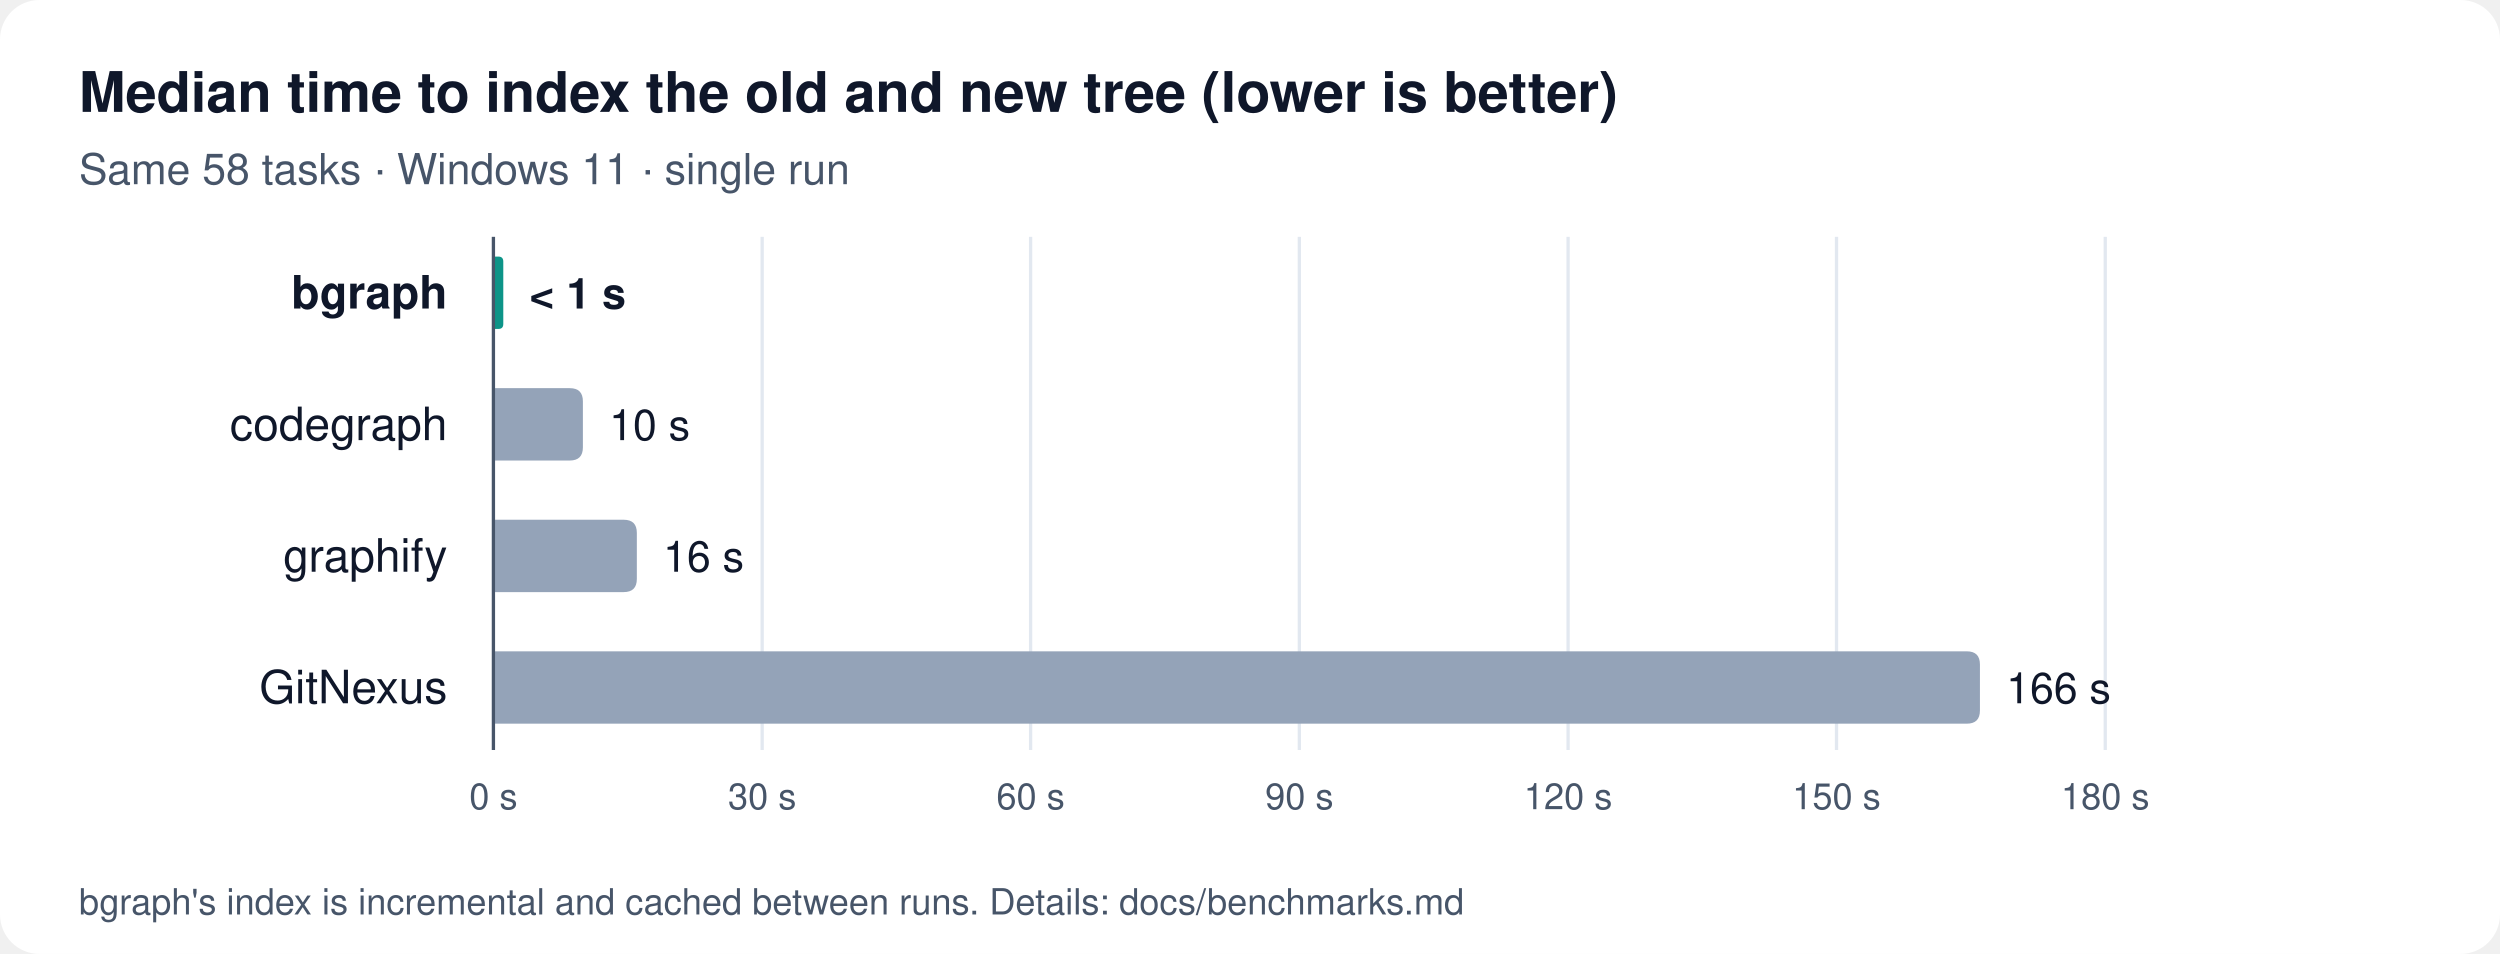
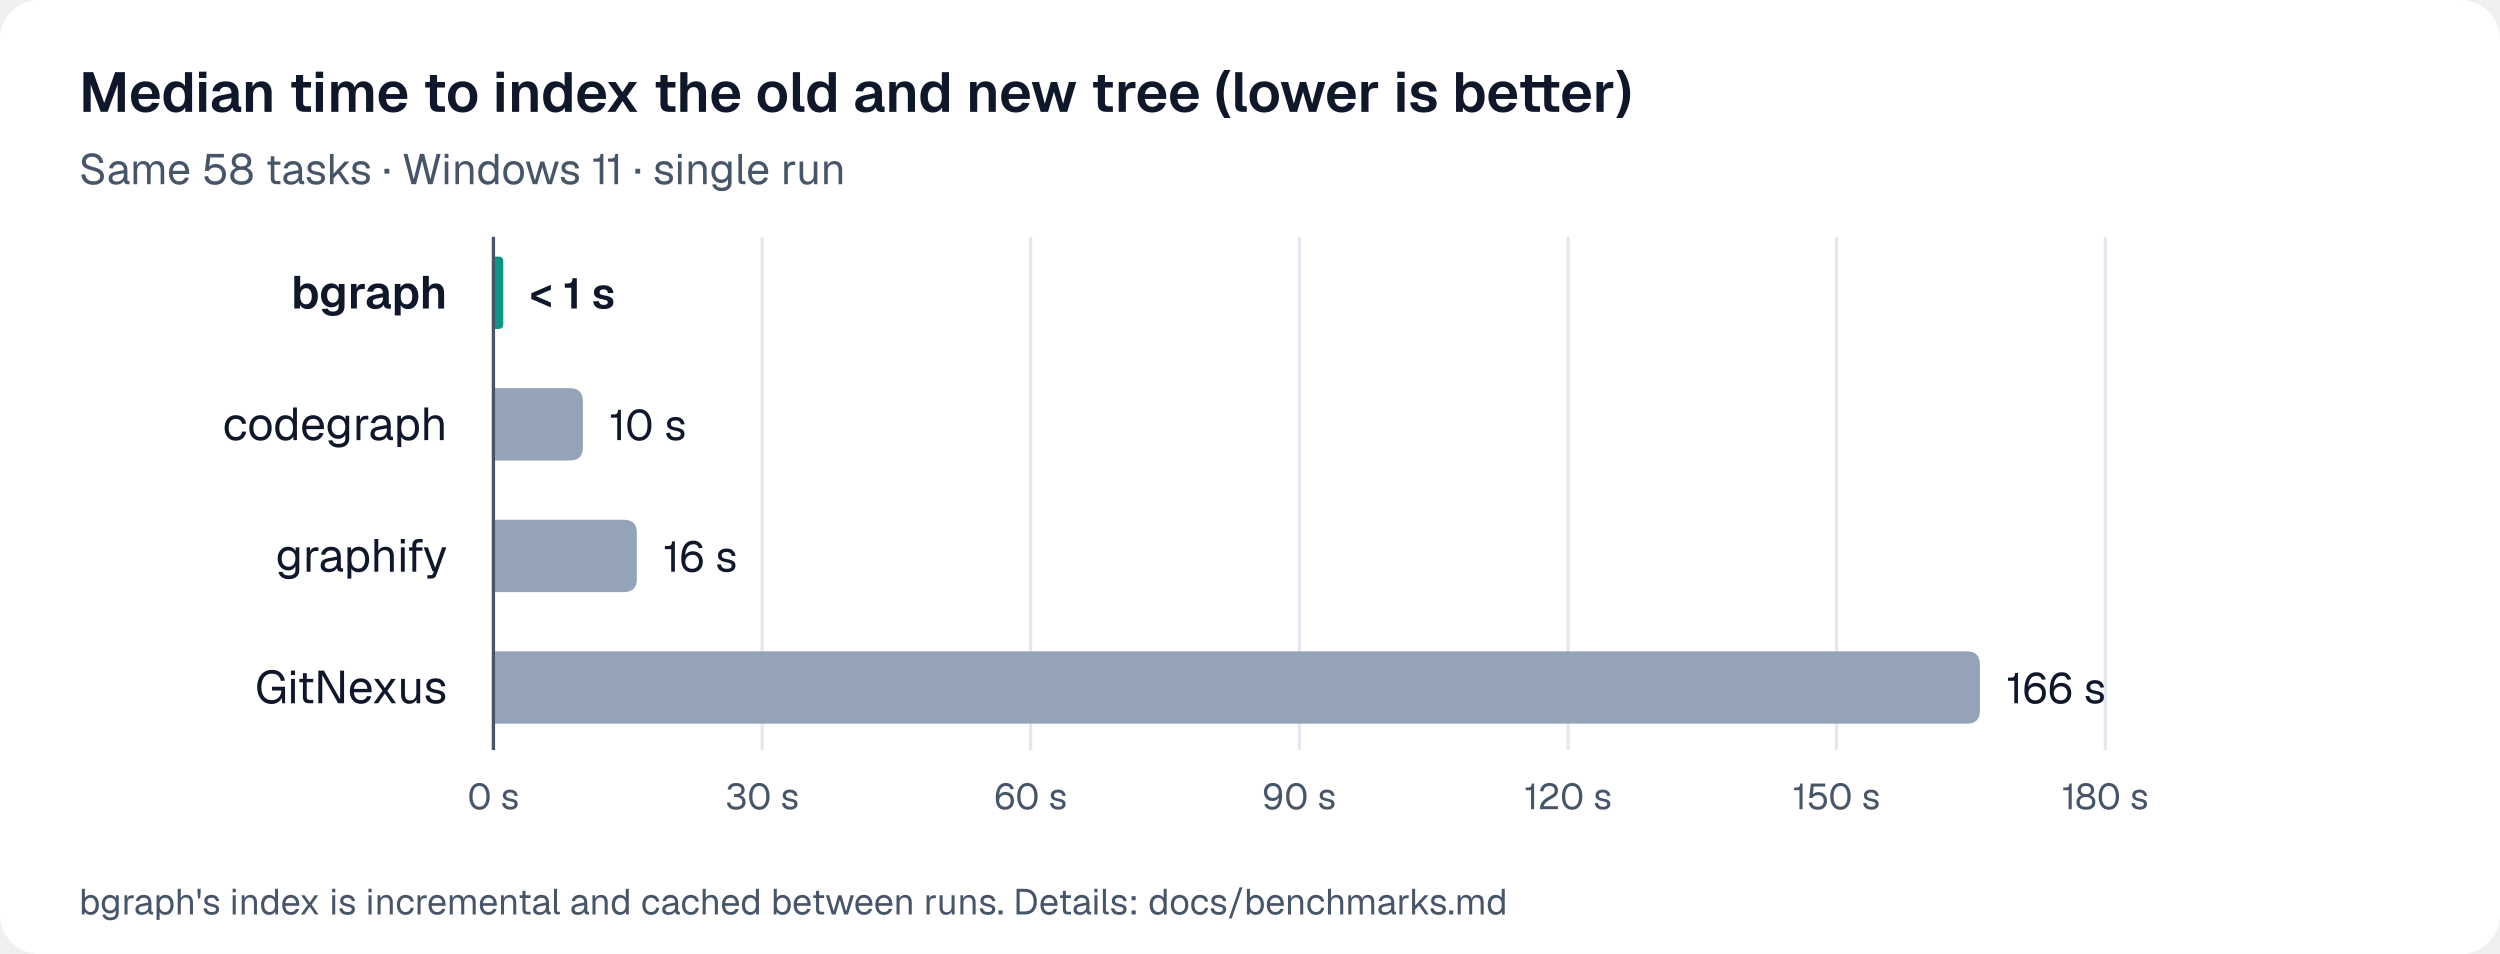
- <svg xmlns="http://www.w3.org/2000/svg" width="760" height="290" viewBox="0 0 760 290" font-family="-apple-system,BlinkMacSystemFont,'Segoe UI',Helvetica,Arial,sans-serif">
+ <svg xmlns="http://www.w3.org/2000/svg" width="760" height="290" viewBox="0 0 760 290">
+   <defs>
+     <path id="g600-89" d="M80 0V710H255.2L451.4 160L647 710H822.2V0H692.2V490L513.2 1.2H388.6L210 490V0Z" />
+     <path id="g600-262" d="M300.6 -12Q220.8 -12 162.1 22.4Q103.4 56.8 71.3 119.7Q39.2 182.6 39.2 267Q39.2 351.4 71.3 413.8Q103.4 476.2 161.5 511.1Q219.6 546 298.2 546Q374.4 546 431.6 511.9Q488.8 477.8 520.1 413.8Q551.4 349.8 551.4 260V231.4H172Q175.8 160.8 210.3 125.6Q244.8 90.4 302.2 90.4Q345 90.4 373.3 109.5Q401.6 128.6 413 163.8L543.8 155.6Q522.4 78.2 457.7 33.1Q393 -12 300.6 -12ZM172 317.4H418.6Q414.6 382.4 381.9 413.8Q349.2 445.2 298.2 445.2Q246.8 445.2 213.3 412.3Q179.8 379.4 172 317.4Z" />
+     <path id="g600-258" d="M260.4 -12Q192.2 -12 142.5 22.2Q92.8 56.4 66 119Q39.2 181.6 39.2 267Q39.2 352.4 66.2 415Q93.2 477.6 143.1 511.8Q193 546 260.4 546Q316.2 546 358.6 522.9Q401 499.8 422.6 458.4V710H550.6V0H429.4L426.4 79.2Q404.4 36.2 360.4 12.1Q316.4 -12 260.4 -12ZM299 91.6Q338.8 91.6 366.3 112Q393.8 132.4 408.2 171.7Q422.6 211 422.6 267Q422.6 324.2 408.2 363.2Q393.8 402.2 366.3 422.3Q338.8 442.4 299 442.4Q240.6 442.4 206.1 395.5Q171.6 348.6 171.6 267Q171.6 186.8 206.3 139.2Q241 91.6 299 91.6Z" />
+     <path id="g600-292" d="M70.4 0V534H198.4V0ZM68 605.4V718.6H200.8V605.4Z" />
+     <path id="g600-227" d="M224.6 -12Q141.4 -12 90.3 26.4Q39.2 64.8 39.2 133.6Q39.2 203.2 82.2 242Q125.2 280.8 212.6 298L390.2 332.6Q390.2 389.6 364.1 418.2Q338 446.8 287.4 446.8Q240.8 446.8 214.2 425.5Q187.6 404.2 178.4 363.8L48.2 370.4Q63.6 454.6 125.7 500.3Q187.8 546 287.4 546Q401.4 546 459.8 488.7Q518.2 431.4 518.2 324.4V129.8Q518.2 108.6 525.5 100.9Q532.8 93.2 547.8 93.2H564.8V0Q558.8 -1.8 545.4 -3.1Q532 -4.4 518.4 -4.4Q485.2 -4.4 459.3 6.5Q433.4 17.4 419 43.5Q404.6 69.6 404.6 115.6L416.2 108Q407.6 72.8 381.4 45.5Q355.2 18.2 315 3.1Q274.8 -12 224.6 -12ZM251 81.2Q293.6 81.2 324.7 97.9Q355.8 114.6 373 144.9Q390.2 175.2 390.2 215.6V245.6L251.8 217.6Q209.4 209.2 190.5 191.5Q171.6 173.8 171.6 145.6Q171.6 115 192.3 98.1Q213 81.2 251 81.2Z" />
+     <path id="g600-318" d="M70.4 0V534H186.2L191.2 384.2L175.6 390.4Q184 446.2 208.8 480.3Q233.6 514.4 269.9 530.2Q306.2 546 349.2 546Q408.2 546 448.5 520.2Q488.8 494.4 509.7 448.9Q530.6 403.4 530.6 343.4V0H402.6V302.2Q402.6 347.2 393.9 378.3Q385.2 409.4 364.8 425.7Q344.4 442 310 442Q258.6 442 228.5 406.1Q198.4 370.2 198.4 302.2V0Z" />
+     <path id="g600-361" d="M283.6 0Q204 0 166.5 36.8Q129 73.6 129 152.8V659.2H257V165.2Q257 127.6 273.2 113.4Q289.4 99.2 322.8 99.2H398V0ZM45.4 434.8V534H398V434.8Z" />
+     <path id="g600-317" d="M70.4 0V534H186.2L190.4 403.2L177.6 408.8Q187.4 452 209.9 482.5Q232.4 513 264.8 529.5Q297.2 546 336 546Q403.8 546 445.9 507.4Q488 468.8 499.4 402L481.8 401.8Q490.6 448.6 512.7 480.5Q534.8 512.4 568.2 529.2Q601.6 546 643.6 546Q699.4 546 739.2 522.7Q779 499.4 800.4 454.2Q821.8 409 821.8 343.4V0H693.8V309.8Q693.8 375.8 671.6 408.9Q649.4 442 602.8 442Q572.2 442 550.3 426Q528.4 410 516.6 379.7Q504.8 349.4 504.8 306.2V0H386.4V306.2Q386.4 371.6 366.2 406.8Q346 442 297 442Q266.4 442 244.5 426Q222.6 410 210.5 379.4Q198.4 348.8 198.4 306.2V0Z" />
+     <path id="g600-324" d="M301.8 -12Q222.8 -12 163.6 22.4Q104.4 56.8 71.8 119.7Q39.2 182.6 39.2 267Q39.2 352 71.8 414.4Q104.4 476.8 163.6 511.4Q222.8 546 301.8 546Q380.8 546 439.7 511.4Q498.6 476.8 531.2 414.4Q563.8 352 563.8 267Q563.8 182.6 531.2 119.7Q498.6 56.8 439.7 22.4Q380.8 -12 301.8 -12ZM301.8 91.6Q363.6 91.6 397.5 137.9Q431.4 184.2 431.4 267Q431.4 349.4 397.5 395.9Q363.6 442.4 301.8 442.4Q240 442.4 205.8 395.9Q171.6 349.4 171.6 267Q171.6 184.2 205.8 137.9Q240 91.6 301.8 91.6Z" />
+     <path id="g600-391" d="M46.2 0 238.4 272 53 534H191.8L314.4 352.4L433.8 534H575.4L391.2 270.8L582 0H443.2L316 192.4L187.8 0Z" />
+     <path id="g600-289" d="M70.4 0V710H198.4V411.8L182 412.2Q190.4 458.2 214.2 487.6Q238 517 273.2 531.5Q308.4 546 350.4 546Q409.4 546 449.5 520.3Q489.6 494.6 510.1 448.7Q530.6 402.8 530.6 343.4V0H402.6V311.8Q402.6 377.2 380.9 409.6Q359.2 442 311.6 442Q259.6 442 229 408.2Q198.4 374.4 198.4 308.8V0Z" />
+     <path id="g600-312" d="M198.4 0Q139.6 0 105 30Q70.4 60 70.4 126.4V710H198.4V139.4Q198.4 118.6 208.7 108.9Q219 99.2 238.2 99.2H277.4V0Z" />
+     <path id="g600-386" d="M182 0 21.2 534H152.4L255.6 144.8L363.2 534H474.8L582.8 144.8L686.6 534H817.8L657 0H524.6L419 357.8L313.8 0Z" />
+     <path id="g600-350" d="M70.4 0V534H190L194.8 385.6L184.4 388.2Q196.4 465 229.7 499.5Q263 534 320.6 534H370.2V424.4H320.4Q279.2 424.4 252.3 412.3Q225.4 400.2 211.9 374.7Q198.4 349.2 198.4 307.6V0Z" />
+     <path id="g600-778" d="M179.6 -110Q43 101.4 43 320Q43 539.2 179.6 750H293.4Q170.4 534.8 170.4 320Q170.4 213 201.4 105.5Q232.4 -2 293.4 -110Z" />
+     <path id="g600-354" d="M287.4 -12Q205.6 -12 152.1 11.2Q98.6 34.4 70.9 75.1Q43.2 115.8 39.2 168.2L170 173.8Q177.2 132.2 203.9 108.9Q230.6 85.6 287.8 85.6Q332.6 85.6 356.5 100.3Q380.4 115 380.4 146Q380.4 164.2 371.9 176.2Q363.4 188.2 338.8 197.3Q314.2 206.4 266.6 214.8Q185.8 229.2 140 249.8Q94.2 270.4 75.6 301.4Q57 332.4 57 377.6Q57 452.6 114.5 499.3Q172 546 283.2 546Q360.4 546 409.7 521.7Q459 497.4 484.4 456.6Q509.8 415.8 514 366.4L384.4 360.4Q383.2 385.4 372 405.4Q360.8 425.4 338.8 436.9Q316.8 448.4 281.2 448.4Q235.8 448.4 212.6 430.2Q189.4 412 189.4 382.4Q189.4 360.8 198.7 346.9Q208 333 231.1 324.3Q254.2 315.6 293.8 309.2Q376.2 297 424.2 276.2Q472.2 255.4 492.5 223.9Q512.8 192.4 512.8 147.6Q512.8 71 451.5 29.5Q390.2 -12 287.4 -12Z" />
+     <path id="g600-251" d="M357 -12Q301.2 -12 259.4 12.1Q217.6 36.2 194.6 79.2L191.6 0H70.4V710H198.4V458.4Q219.6 494.6 260.8 520.3Q302 546 357 546Q425.8 546 476.2 511.6Q526.6 477.2 554.2 414.6Q581.8 352 581.8 267Q581.8 182 554.2 119.4Q526.6 56.8 476.2 22.4Q425.8 -12 357 -12ZM327.6 91.6Q383 91.6 416.2 138.2Q449.4 184.8 449.4 267Q449.4 349.8 416.6 396.1Q383.8 442.4 328.8 442.4Q287.8 442.4 258.4 421.7Q229 401 213.7 361.8Q198.4 322.6 198.4 267Q198.4 213 213.7 173.5Q229 134 258.1 112.8Q287.2 91.6 327.6 91.6Z" />
+     <path id="g600-490" d="M283.6 0Q204 0 166.5 36.8Q129 73.6 129 152.8V659.2H257V165.2Q257 127.6 273.2 113.4Q289.4 99.2 322.8 99.2H398V0ZM45.4 434.8V534H398V434.8ZM627.8 0Q548.2 0 510.7 36.8Q473.2 73.6 473.2 152.8V659.2H601.2V165.2Q601.2 127.6 617.4 113.4Q633.6 99.2 667 99.2H742.2V0ZM389.6 434.8V534H742.2V434.8Z" />
+     <path id="g600-779" d="M126.8 -110H13Q74.4 -2 105.2 105.5Q136 213 136 320Q136 534.8 13 750H126.8Q263.4 539.2 263.4 320Q263.4 101.4 126.8 -110Z" />
+     <path id="g400-126" d="M336 -16Q254 -16 193 15Q132 46 96.5 100.5Q61 155 55 227L145 233Q152 180 176 143Q200 106 240.5 87Q281 68 338 68Q388 68 423 81Q458 94 476.5 119Q495 144 495 180Q495 213 479.5 238.5Q464 264 420.5 285.5Q377 307 292 328Q210 349 161.5 374Q113 399 91.5 435Q70 471 70 524Q70 584 98.5 629.5Q127 675 180 700.5Q233 726 306 726Q384 726 440 696.5Q496 667 529 616Q562 565 570 500L480 494Q474 537 452.5 570.5Q431 604 394 623Q357 642 304 642Q238 642 199 610.5Q160 579 160 528Q160 495 175.5 473.5Q191 452 231 435.5Q271 419 346 400Q435 378 487.5 347.5Q540 317 562.5 277Q585 237 585 186Q585 124 553 78.5Q521 33 465 8.5Q409 -16 336 -16Z" />
+     <path id="g400-227" d="M223 -12Q141 -12 92.5 26Q44 64 44 132Q44 200 84 239Q124 278 211 294L399 329Q399 396 367.5 429Q336 462 273 462Q218 462 186 437.5Q154 413 142 367L53 374Q68 449 125.5 495.5Q183 542 273 542Q375 542 429 484.5Q483 427 483 326V107Q483 89 489.5 81.5Q496 74 511 74H532V0Q528 -1 519 -1.5Q510 -2 500 -2Q464 -2 441.5 9.5Q419 21 409 45.5Q399 70 399 110L409 108Q402 74 375 46.5Q348 19 308 3.5Q268 -12 223 -12ZM231 62Q284 62 321.5 82.5Q359 103 379 138.5Q399 174 399 218V256L227 224Q173 214 152.5 193.5Q132 173 132 140Q132 103 158.5 82.5Q185 62 231 62Z" />
+     <path id="g400-317" d="M80 0V530H157L160 396L148 400Q157 444 179.5 475.5Q202 507 235 524.5Q268 542 308 542Q377 542 420.5 504Q464 466 475 398L459 399Q467 445 488.5 476.5Q510 508 544 525Q578 542 622 542Q679 542 718 518.5Q757 495 777 450Q797 405 797 341V0H713V323Q713 395 685 431.5Q657 468 602 468Q565 468 537.5 450Q510 432 495 398.5Q480 365 480 317V0H396V317Q396 388 371 428Q346 468 287 468Q250 468 222.5 450Q195 432 179.5 398Q164 364 164 317V0Z" />
+     <path id="g400-262" d="M287 -12Q212 -12 157.5 22Q103 56 73.5 118.5Q44 181 44 265Q44 349 73.5 411Q103 473 156.5 507.5Q210 542 283 542Q352 542 405 509.5Q458 477 487.5 415Q517 353 517 264V239H132Q137 154 177.5 111Q218 68 287 68Q339 68 372.5 92.5Q406 117 419 157L509 150Q488 79 429.5 33.5Q371 -12 287 -12ZM132 313H425Q419 390 380.5 426Q342 462 283 462Q222 462 182.5 424.5Q143 387 132 313Z" />
+     <path id="g400-649" d="M312 -16Q237 -16 182.5 9Q128 34 96.5 79Q65 124 60 183L150 189Q158 129 201.5 98.5Q245 68 312 68Q387 68 431 110.5Q475 153 475 228Q475 278 455.5 314.5Q436 351 399 371Q362 391 310 391Q261 391 221 370Q181 349 164 311H72L119 710H517V626H198L166 364L150 380Q166 411 192.5 431.5Q219 452 253.5 462.5Q288 473 326 473Q397 473 451 441.5Q505 410 535 354.5Q565 299 565 228Q565 157 533 101.5Q501 46 444 15Q387 -16 312 -16Z" />
+     <path id="g400-652" d="M302 -16Q226 -16 166.5 8Q107 32 73.5 79Q40 126 40 195Q40 272 86 322.5Q132 373 208 391L210 371Q149 388 111.5 426.5Q74 465 74 531Q74 587 102.5 631Q131 675 182 700.5Q233 726 302 726Q371 726 422.5 700.5Q474 675 502 631Q530 587 530 531Q530 465 493 426.5Q456 388 394 371L396 391Q473 373 518.5 322.5Q564 272 564 195Q564 126 530.5 79Q497 32 438 8Q379 -16 302 -16ZM302 68Q381 68 427.5 100.5Q474 133 474 200Q474 262 432.5 299.5Q391 337 302 337Q214 337 172 299.5Q130 262 130 200Q130 133 176.5 100.5Q223 68 302 68ZM302 417Q368 417 404 445.5Q440 474 440 531Q440 582 405 612Q370 642 302 642Q235 642 199.5 612Q164 582 164 531Q164 474 200 445.5Q236 417 302 417Z" />
+     <path id="g400-361" d="M274 0Q202 0 167.5 33Q133 66 133 136V654H217V138Q217 102 233 88Q249 74 282 74H358V0ZM55 456V530H358V456Z" />
+     <path id="g400-354" d="M273 -12Q200 -12 150.5 11Q101 34 74.5 74.5Q48 115 44 167L132 173Q140 125 171.5 96.5Q203 68 273 68Q327 68 356.5 85.5Q386 103 386 142Q386 163 376.5 177Q367 191 339 201.5Q311 212 257 222Q183 236 141 257Q99 278 82 308Q65 338 65 380Q65 451 117.5 496.5Q170 542 266 542Q336 542 380.5 517.5Q425 493 448 454Q471 415 476 372L388 366Q386 391 373 413Q360 435 334 448.5Q308 462 264 462Q207 462 180 440Q153 418 153 384Q153 358 163.5 341.5Q174 325 200.5 314.5Q227 304 273 296Q351 283 395 263Q439 243 456.5 213.5Q474 184 474 142Q474 69 417.5 28.5Q361 -12 273 -12Z" />
+     <path id="g400-309" d="M80 0V710H164V245L422 530H534L325 305L543 0H441L268 248L164 138V0Z" />
+     <path id="g400-753" d="M44 248V361H157V248Z" />
+     <path id="g400-158" d="M225 0 38 710H132L278 118L423 710H521L667 118L812 710H907L720 0H612L472 550L332 0Z" />
+     <path id="g400-292" d="M80 0V530H164V0ZM78 613V711H166V613Z" />
+     <path id="g400-318" d="M80 0V530H157L160 395L150 404Q160 451 185 481.5Q210 512 245.5 527Q281 542 322 542Q383 542 422.5 515Q462 488 481.5 442.5Q501 397 501 341V0H417V317Q417 366 405.5 399.5Q394 433 369 450.5Q344 468 304 468Q243 468 203.5 429.5Q164 391 164 317V0Z" />
+     <path id="g400-258" d="M268 -12Q199 -12 148.5 22Q98 56 71 118Q44 180 44 265Q44 350 71 412Q98 474 148.5 508Q199 542 268 542Q321 542 365 519.5Q409 497 431 456V710H515V0H439L436 80Q414 37 369 12.5Q324 -12 268 -12ZM285 68Q332 68 364.5 92Q397 116 414 160.5Q431 205 431 265Q431 327 414 371Q397 415 364.5 438.5Q332 462 285 462Q215 462 173.5 409.5Q132 357 132 265Q132 174 173.5 121Q215 68 285 68Z" />
+     <path id="g400-324" d="M287 -12Q214 -12 159 22Q104 56 74 118.5Q44 181 44 265Q44 350 74 412Q104 474 159 508Q214 542 287 542Q360 542 414.5 508Q469 474 499 412Q529 350 529 265Q529 181 499 118.5Q469 56 414.5 22Q360 -12 287 -12ZM287 68Q360 68 400.5 120.5Q441 173 441 265Q441 357 400.5 409.5Q360 462 287 462Q214 462 173 409.5Q132 357 132 265Q132 173 173 120.5Q214 68 287 68Z" />
+     <path id="g400-386" d="M186 0 22 530H114L238 88L364 530H454L580 88L705 530H797L633 0H527L409 403L291 0Z" />
+     <path id="g400-645" d="M188 0V526H40V600H100Q139 600 162.5 610Q186 620 196 644Q206 668 206 710H274V0Z" />
+     <path id="g400-281" d="M281 -162Q224 -162 178 -143Q132 -124 101 -89Q70 -54 59 -8L147 -2Q159 -39 189.5 -60.5Q220 -82 281 -82Q353 -82 391.5 -53Q430 -24 430 34V120Q411 78 369 53Q327 28 275 28Q208 28 155.5 61Q103 94 73.5 152Q44 210 44 285Q44 361 73 418.5Q102 476 153.5 509Q205 542 271 542Q327 542 371.5 516Q416 490 434 446V530H514V36Q514 -26 486 -70.5Q458 -115 406 -138.5Q354 -162 281 -162ZM279 108Q347 108 388 155.5Q429 203 430 285Q431 340 412.5 379.5Q394 419 359.5 440.5Q325 462 279 462Q209 462 170.5 414.5Q132 367 132 285Q132 203 171.5 155.5Q211 108 279 108Z" />
+     <path id="g400-312" d="M184 0Q138 0 109 24Q80 48 80 100V710H164V107Q164 91 172.5 82.5Q181 74 197 74H243V0Z" />
+     <path id="g400-350" d="M80 0V530H154L158 396L150 399Q160 467 193.5 498.5Q227 530 283 530H335V450H284Q244 450 217.5 435.5Q191 421 177.5 392.5Q164 364 164 320V0Z" />
+     <path id="g400-366" d="M254 -12Q175 -12 127.5 41.5Q80 95 80 189V530H164V212Q164 135 191.5 98.5Q219 62 276 62Q339 62 375 102.5Q411 143 411 214V530H495V0H415V131L428 124Q412 59 367 23.5Q322 -12 254 -12Z" />
+     <path id="g400-644" d="M331 -16Q245 -16 182 29Q119 74 84.5 157Q50 240 50 354Q50 468 84.5 551.5Q119 635 182 680.5Q245 726 331 726Q418 726 481 680.5Q544 635 578.5 552Q613 469 613 354Q613 240 578.5 157Q544 74 481 29Q418 -16 331 -16ZM331 68Q423 68 473 142.5Q523 217 523 354Q523 446 500.5 510.5Q478 575 435.5 608.5Q393 642 331 642Q270 642 227.5 608.5Q185 575 162.5 510.5Q140 446 140 354Q140 217 190 142.5Q240 68 331 68Z" />
+     <path id="g400-647" d="M301 -16Q183 -16 119 39.5Q55 95 50 183L139 189Q145 124 189.5 96Q234 68 301 68Q347 68 386 80.5Q425 93 449 121.5Q473 150 473 198Q473 269 426 302Q379 335 302 335H246V419H302Q365 419 406.5 444Q448 469 448 530Q448 585 412.5 613.5Q377 642 306 642Q236 642 200.5 615Q165 588 158 541L68 547Q78 627 139 676.5Q200 726 306 726Q378 726 430 702.5Q482 679 510 636Q538 593 538 534Q538 468 496.5 427.5Q455 387 374 372V390Q461 380 512 328Q563 276 563 198Q563 130 529.5 82Q496 34 437 9Q378 -16 301 -16Z" />
+     <path id="g400-650" d="M302 -16Q222 -16 165.5 20.5Q109 57 79.5 128Q50 199 50 300Q50 388 64.5 465Q79 542 111.5 600.5Q144 659 197.5 692.5Q251 726 330 726Q425 726 477 679.5Q529 633 550 558L460 550Q448 592 418.5 617Q389 642 330 642Q242 642 191.5 567Q141 492 138 340L120 344Q131 380 158.5 410.5Q186 441 226.5 459.5Q267 478 318 478Q388 478 441 448Q494 418 523.5 363.5Q553 309 553 236Q553 158 521 101.5Q489 45 432.5 14.5Q376 -16 302 -16ZM304 68Q374 68 418.5 112.5Q463 157 463 236Q463 285 444 321Q425 357 391 376.5Q357 396 312 396Q264 396 226 376.5Q188 357 166 321Q144 285 144 236Q144 187 163.5 149Q183 111 219 89.5Q255 68 304 68Z" />
+     <path id="g400-653" d="M268 -16Q180 -16 124.5 27.5Q69 71 49 137L140 144Q152 108 184 88Q216 68 268 68Q357 68 404.5 139.5Q452 211 453 370L474 366Q449 299 397 262.5Q345 226 276 226Q207 226 154 257Q101 288 70.5 344Q40 400 40 474Q40 552 72 608.5Q104 665 160 695.5Q216 726 287 726Q376 726 432.5 685Q489 644 516 570.5Q543 497 543 397Q543 308 529 232.5Q515 157 483 101.5Q451 46 398.5 15Q346 -16 268 -16ZM282 311Q331 311 368 330Q405 349 426.5 385Q448 421 448 472Q448 521 428.5 559.5Q409 598 373 620Q337 642 287 642Q238 642 203 620.5Q168 599 149 561Q130 523 130 474Q130 424 149.5 387.5Q169 351 203 331Q237 311 282 311Z" />
+     <path id="g400-646" d="M60 0Q60 75 83.5 135.5Q107 196 166.5 251Q226 306 332 362Q381 388 411 410Q441 432 455 457Q469 482 469 518Q469 555 453 582.5Q437 610 405.5 626Q374 642 327 642Q252 642 208.5 603Q165 564 154 492L64 498Q76 602 144 664Q212 726 327 726Q400 726 452 700Q504 674 531.5 627.5Q559 581 559 520Q559 466 541 426.5Q523 387 480.5 353Q438 319 364 280Q268 229 218.5 177Q169 125 166 84H559V0Z" />
+     <path id="g600-281" d="M297.8 -162Q227.6 -162 177.8 -143Q128 -124 97.4 -89.6Q66.8 -55.2 55 -10.4L187 -1.2Q196.6 -31 221.5 -48.1Q246.4 -65.2 297.8 -65.2Q357.4 -65.2 389.3 -38.6Q421.2 -12 421.2 44.4V111.6Q402.2 72.8 360.2 49.4Q318.2 26 266.2 26Q200 26 148.5 58.6Q97 91.2 68.1 149.6Q39.2 208 39.2 285.4Q39.2 362.2 67.8 420.7Q96.4 479.2 147.3 512.6Q198.2 546 263.8 546Q321.8 546 363.7 520Q405.6 494 425.2 450.8V534H550V47.2Q550 -21.2 518.6 -67.9Q487.2 -114.6 430.6 -138.3Q374 -162 297.8 -162ZM296.2 126.4Q353.4 126.4 387.4 168.9Q421.4 211.4 422 286.2Q422.6 336 407.3 371.7Q392 407.4 363.5 426.7Q335 446 296.2 446Q237 446 204.3 402.7Q171.6 359.4 171.6 286.2Q171.6 212.6 205.3 169.5Q239 126.4 296.2 126.4Z" />
+     <path id="g600-347" d="M70.4 -150V534H192.8L195.6 420.4L183.2 426Q203.2 484.6 248.7 515.3Q294.2 546 354.8 546Q431 546 481.3 508.2Q531.6 470.4 556.7 407.2Q581.8 344 581.8 267Q581.8 190.4 556.5 127Q531.2 63.6 480.7 25.8Q430.2 -12 354 -12Q314.2 -12 279.7 2.2Q245.2 16.4 220.7 42.2Q196.2 68 186 103.2L198.4 113.2V-150ZM324 91.6Q382.2 91.6 415.8 138.2Q449.4 184.8 449.4 267Q449.4 349.2 415.8 395.8Q382.2 442.4 324 442.4Q285.2 442.4 257.1 422.8Q229 403.2 213.7 364Q198.4 324.8 198.4 267Q198.4 209.2 213.4 170Q228.4 130.8 256.8 111.2Q285.2 91.6 324 91.6Z" />
+     <path id="g600-851" d="M498 25.6 40 223.2V358.8L498 556.4V442L99.2 270.4V311.6L498 140Z" />
+     <path id="g600-645" d="M190.4 0V486.8H38.4V585.6H99.2Q141.8 585.6 167.9 597Q194 608.4 205.6 635.6Q217.2 662.8 217.2 710H320.4V0Z" />
+     <path id="g400-252" d="M287 -12Q213 -12 158.5 22Q104 56 74 118.5Q44 181 44 265Q44 349 74 411Q104 473 158.5 507.5Q213 542 287 542Q348 542 395.5 520.5Q443 499 473 458Q503 417 512 358L424 352Q415 405 378 433.5Q341 462 287 462Q214 462 173 409.5Q132 357 132 265Q132 173 173 120.5Q214 68 287 68Q341 68 378 98Q415 128 424 188L512 182Q503 123 473 79.5Q443 36 395.5 12Q348 -12 287 -12Z" />
+     <path id="g400-347" d="M80 -150V530H158L160 416L148 422Q168 481 214.5 511.5Q261 542 322 542Q401 542 451.5 503Q502 464 526.5 401Q551 338 551 265Q551 192 526.5 129Q502 66 451.5 27Q401 -12 322 -12Q281 -12 245.5 2Q210 16 185.5 41Q161 66 152 100L164 114V-150ZM314 68Q383 68 423 120Q463 172 463 265Q463 358 423 410Q383 462 314 462Q268 462 234.5 440Q201 418 182.5 374Q164 330 164 265Q164 200 182 156Q200 112 234 90Q268 68 314 68Z" />
+     <path id="g400-289" d="M80 0V710H164V413L154 415Q164 459 188 487Q212 515 247 528.5Q282 542 324 542Q381 542 420.5 516.5Q460 491 480.5 445.5Q501 400 501 341V0H417V317Q417 394 389.5 431Q362 468 306 468Q242 468 203 429Q164 390 164 316V0Z" />
+     <path id="g400-280" d="M132 0V578Q132 637 166 673.5Q200 710 272 710H356V636H278Q247 636 231.5 619Q216 602 216 572V0ZM60 456V530H349V456Z" />
+     <path id="g400-392" d="M103 -150V-76H164Q192 -76 205.5 -67.5Q219 -59 226 -40L245 10H216L22 530H114L272 88L423 530H515L300 -67Q285 -110 255 -130Q225 -150 172 -150Z" />
+     <path id="g400-55" d="M362 -16Q262 -16 191 32Q120 80 82.5 163.5Q45 247 45 354Q45 461 83 545Q121 629 192.5 677.5Q264 726 364 726Q449 726 507.5 695Q566 664 600.5 611Q635 558 648 492L558 486Q545 555 500 598.5Q455 642 364 642Q283 642 232.5 602Q182 562 158.5 496.5Q135 431 135 354Q135 273 159 208.5Q183 144 234 106Q285 68 364 68Q427 68 473 96.5Q519 125 544 173Q569 221 570 277H366V359H650V0H586L580 164L592 150Q580 102 546 64.5Q512 27 464.5 5.5Q417 -16 362 -16Z" />
+     <path id="g400-90" d="M92 0V710H214L565 86V710H651V0H523L178 612V0Z" />
+     <path id="g400-391" d="M47 0 242 272 57 530H155L294 330L429 530H529L346 270L538 0H440L294 214L147 0Z" />
+     <path id="g400-251" d="M323 -12Q268 -12 225 12.5Q182 37 159 80L156 0H80V710H164V456Q184 489 226 515.5Q268 542 323 542Q393 542 444 508Q495 474 523 412Q551 350 551 265Q551 180 523 118Q495 56 444 22Q393 -12 323 -12ZM318 68Q385 68 424 121Q463 174 463 265Q463 357 424 409.5Q385 462 320 462Q271 462 236 438.5Q201 415 182.5 371Q164 327 164 265Q164 205 182.5 160.5Q201 116 235.5 92Q270 68 318 68Z" />
+     <path id="g400-805" d="M61 444 45 630V710H133V630L117 444Z" />
+     <path id="g400-744" d="M44 0V113H157V0Z" />
+     <path id="g400-32" d="M92 0V710H312Q476 710 564.5 617.5Q653 525 653 354Q653 184 566 92Q479 0 318 0ZM178 84H312Q437 84 500 151.5Q563 219 563 354Q563 491 500 558.5Q437 626 312 626H178Z" />
+     <path id="g400-746" d="M92 0V113H205V0ZM92 393V506H205V393Z" />
+     <path id="g400-758" d="M40 -110 335 750H415L120 -110Z" />
+   </defs>
  <rect width="760" height="290" rx="12" fill="#FFFFFF" />
-   <text x="24" y="34" font-size="17" font-weight="600" fill="#0F172A">Median time to index the old and new tree (lower is better)</text>
-   <text x="24" y="56" font-size="13" fill="#475569">Same 58 tasks · Windows 11 · single run</text>
+   <g role="img" aria-label="Median time to index the old and new tree (lower is better)" fill="#0F172A" transform="translate(24 34) scale(0.017 -0.017)">
+     <use href="#g600-89" x="0" />
+     <use href="#g600-262" x="892" />
+     <use href="#g600-258" x="1473" />
+     <use href="#g600-292" x="2078" />
+     <use href="#g600-227" x="2337" />
+     <use href="#g600-318" x="2915" />
+     <use href="#g600-361" x="3752" />
+     <use href="#g600-292" x="4166" />
+     <use href="#g600-317" x="4441" />
+     <use href="#g600-262" x="5320" />
+     <use href="#g600-361" x="6147" />
+     <use href="#g600-324" x="6560" />
+     <use href="#g600-292" x="7399" />
+     <use href="#g600-318" x="7674" />
+     <use href="#g600-258" x="8262" />
+     <use href="#g600-262" x="8873" />
+     <use href="#g600-391" x="9405" />
+     <use href="#g600-361" x="10269" />
+     <use href="#g600-289" x="10683" />
+     <use href="#g600-262" x="11271" />
+     <use href="#g600-324" x="12098" />
+     <use href="#g600-312" x="12696" />
+     <use href="#g600-258" x="12985" />
+     <use href="#g600-227" x="13842" />
+     <use href="#g600-318" x="14420" />
+     <use href="#g600-258" x="15008" />
+     <use href="#g600-318" x="15865" />
+     <use href="#g600-262" x="16453" />
+     <use href="#g600-386" x="17016" />
+     <use href="#g600-361" x="18091" />
+     <use href="#g600-350" x="18523" />
+     <use href="#g600-262" x="18892" />
+     <use href="#g600-262" x="19473" />
+     <use href="#g600-778" x="20300" />
+     <use href="#g600-312" x="20606" />
+     <use href="#g600-324" x="20895" />
+     <use href="#g600-386" x="21470" />
+     <use href="#g600-262" x="22281" />
+     <use href="#g600-350" x="22862" />
+     <use href="#g600-292" x="23507" />
+     <use href="#g600-354" x="23766" />
+     <use href="#g600-251" x="24555" />
+     <use href="#g600-262" x="25166" />
+     <use href="#g600-490" x="25729" />
+     <use href="#g600-262" x="26486" />
+     <use href="#g600-350" x="27067" />
+     <use href="#g600-779" x="27476" />
+   </g>
+   <g role="img" aria-label="Same 58 tasks · Windows 11 · single run" fill="#475569" transform="translate(24 56) scale(0.013 -0.013)">
+     <use href="#g400-126" x="0" />
+     <use href="#g400-227" x="650" />
+     <use href="#g400-317" x="1197" />
+     <use href="#g400-262" x="2062" />
+     <use href="#g400-649" x="2873" />
+     <use href="#g400-652" x="3499" />
+     <use href="#g400-361" x="4353" />
+     <use href="#g400-227" x="4735" />
+     <use href="#g400-354" x="5280" />
+     <use href="#g400-309" x="5790" />
+     <use href="#g400-354" x="6330" />
+     <use href="#g400-753" x="7100" />
+     <use href="#g400-158" x="7551" />
+     <use href="#g400-292" x="8474" />
+     <use href="#g400-318" x="8724" />
+     <use href="#g400-258" x="9293" />
+     <use href="#g400-324" x="9878" />
+     <use href="#g400-386" x="10426" />
+     <use href="#g400-354" x="11219" />
+     <use href="#g400-645" x="11989" />
+     <use href="#g400-645" x="12333" />
+     <use href="#g400-753" x="12967" />
+     <use href="#g400-354" x="13418" />
+     <use href="#g400-292" x="13928" />
+     <use href="#g400-318" x="14178" />
+     <use href="#g400-281" x="14747" />
+     <use href="#g400-312" x="15341" />
+     <use href="#g400-262" x="15602" />
+     <use href="#g400-350" x="16413" />
+     <use href="#g400-366" x="16772" />
+     <use href="#g400-318" x="17347" />
+   </g>
  <line x1="150.0" y1="72" x2="150.0" y2="228" stroke="#E2E8F0" stroke-width="1" />
-   <text x="150.0" y="246" font-size="11" text-anchor="middle" fill="#475569">0 s</text>
+   <g role="img" aria-label="0 s" fill="#475569" transform="translate(142.12 246) scale(0.011 -0.011)">
+     <use href="#g400-644" x="0" />
+     <use href="#g400-354" x="913" />
+   </g>
  <line x1="231.7" y1="72" x2="231.7" y2="228" stroke="#E2E8F0" stroke-width="1" />
-   <text x="231.7" y="246" font-size="11" text-anchor="middle" fill="#475569">30 s</text>
+   <g role="img" aria-label="30 s" fill="#475569" transform="translate(220.45 246) scale(0.011 -0.011)">
+     <use href="#g400-647" x="0" />
+     <use href="#g400-644" x="613" />
+     <use href="#g400-354" x="1526" />
+   </g>
  <line x1="313.3" y1="72" x2="313.3" y2="228" stroke="#E2E8F0" stroke-width="1" />
-   <text x="313.3" y="246" font-size="11" text-anchor="middle" fill="#475569">60 s</text>
+   <g role="img" aria-label="60 s" fill="#475569" transform="translate(302.16 246) scale(0.011 -0.011)">
+     <use href="#g400-650" x="0" />
+     <use href="#g400-644" x="593" />
+     <use href="#g400-354" x="1506" />
+   </g>
  <line x1="395.0" y1="72" x2="395.0" y2="228" stroke="#E2E8F0" stroke-width="1" />
-   <text x="395.0" y="246" font-size="11" text-anchor="middle" fill="#475569">90 s</text>
+   <g role="img" aria-label="90 s" fill="#475569" transform="translate(383.8 246) scale(0.011 -0.011)">
+     <use href="#g400-653" x="0" />
+     <use href="#g400-644" x="603" />
+     <use href="#g400-354" x="1516" />
+   </g>
  <line x1="476.7" y1="72" x2="476.7" y2="228" stroke="#E2E8F0" stroke-width="1" />
-   <text x="476.7" y="246" font-size="11" text-anchor="middle" fill="#475569">120 s</text>
+   <g role="img" aria-label="120 s" fill="#475569" transform="translate(463.36 246) scale(0.011 -0.011)">
+     <use href="#g400-645" x="0" />
+     <use href="#g400-646" x="374" />
+     <use href="#g400-644" x="993" />
+     <use href="#g400-354" x="1906" />
+   </g>
  <line x1="558.3" y1="72" x2="558.3" y2="228" stroke="#E2E8F0" stroke-width="1" />
-   <text x="558.3" y="246" font-size="11" text-anchor="middle" fill="#475569">150 s</text>
+   <g role="img" aria-label="150 s" fill="#475569" transform="translate(544.97 246) scale(0.011 -0.011)">
+     <use href="#g400-645" x="0" />
+     <use href="#g400-649" x="384" />
+     <use href="#g400-644" x="990" />
+     <use href="#g400-354" x="1903" />
+   </g>
  <line x1="640.0" y1="72" x2="640.0" y2="228" stroke="#E2E8F0" stroke-width="1" />
-   <text x="640.0" y="246" font-size="11" text-anchor="middle" fill="#475569">180 s</text>
-   <text x="136" y="93.8" font-size="14" font-weight="600" text-anchor="end" fill="#0F172A">bgraph</text>
+   <g role="img" aria-label="180 s" fill="#475569" transform="translate(626.79 246) scale(0.011 -0.011)">
+     <use href="#g400-645" x="0" />
+     <use href="#g400-652" x="364" />
+     <use href="#g400-644" x="968" />
+     <use href="#g400-354" x="1881" />
+   </g>
+   <g role="img" aria-label="bgraph" fill="#0F172A" transform="translate(88.48 93.8) scale(0.014 -0.014)">
+     <use href="#g600-251" x="0" />
+     <use href="#g600-281" x="611" />
+     <use href="#g600-350" x="1231" />
+     <use href="#g600-227" x="1604" />
+     <use href="#g600-347" x="2182" />
+     <use href="#g600-289" x="2793" />
+   </g>
  <path d="M150,78 H151.5 Q153.0,78 153.0,79.5 V98.5 Q153.0,100 151.5,100 H150 Z" fill="#0D9488" />
-   <text x="161.0" y="93.8" font-size="13" font-weight="600" fill="#0F172A">&lt; 1 s</text>
-   <text x="136" y="133.8" font-size="14" font-weight="400" text-anchor="end" fill="#0F172A">codegraph</text>
+   <g role="img" aria-label="&lt; 1 s" fill="#0F172A" transform="translate(161 93.8) scale(0.013 -0.013)">
+     <use href="#g600-851" x="0" />
+     <use href="#g600-645" x="784" />
+     <use href="#g600-354" x="1447" />
+   </g>
+   <g role="img" aria-label="codegraph" fill="#0F172A" transform="translate(67.67 133.8) scale(0.014 -0.014)">
+     <use href="#g400-252" x="0" />
+     <use href="#g400-324" x="536" />
+     <use href="#g400-258" x="1099" />
+     <use href="#g400-262" x="1684" />
+     <use href="#g400-281" x="2235" />
+     <use href="#g400-350" x="2829" />
+     <use href="#g400-227" x="3168" />
+     <use href="#g400-347" x="3715" />
+     <use href="#g400-289" x="4300" />
+   </g>
  <path d="M150,118 H173.2 Q177.2,118 177.2,122 V136 Q177.2,140 173.2,140 H150 Z" fill="#94A3B8" />
-   <text x="185.2" y="133.8" font-size="13" font-weight="400" fill="#0F172A">10 s</text>
-   <text x="136" y="173.8" font-size="14" font-weight="400" text-anchor="end" fill="#0F172A">graphify</text>
+   <g role="img" aria-label="10 s" fill="#0F172A" transform="translate(185.2 133.8) scale(0.013 -0.013)">
+     <use href="#g400-645" x="0" />
+     <use href="#g400-644" x="374" />
+     <use href="#g400-354" x="1287" />
+   </g>
+   <g role="img" aria-label="graphify" fill="#0F172A" transform="translate(83.79 173.8) scale(0.014 -0.014)">
+     <use href="#g400-281" x="0" />
+     <use href="#g400-350" x="594" />
+     <use href="#g400-227" x="933" />
+     <use href="#g400-347" x="1480" />
+     <use href="#g400-289" x="2065" />
+     <use href="#g400-292" x="2640" />
+     <use href="#g400-280" x="2837" />
+     <use href="#g400-392" x="3192" />
+   </g>
  <path d="M150,158 H189.6 Q193.6,158 193.6,162 V176 Q193.6,180 189.6,180 H150 Z" fill="#94A3B8" />
-   <text x="201.6" y="173.8" font-size="13" font-weight="400" fill="#0F172A">16 s</text>
-   <text x="136" y="213.8" font-size="14" font-weight="400" text-anchor="end" fill="#0F172A">GitNexus</text>
+   <g role="img" aria-label="16 s" fill="#0F172A" transform="translate(201.6 173.8) scale(0.013 -0.013)">
+     <use href="#g400-645" x="0" />
+     <use href="#g400-650" x="374" />
+     <use href="#g400-354" x="1217" />
+   </g>
+   <g role="img" aria-label="GitNexus" fill="#0F172A" transform="translate(77.56 213.8) scale(0.014 -0.014)">
+     <use href="#g400-55" x="0" />
+     <use href="#g400-292" x="700" />
+     <use href="#g400-361" x="904" />
+     <use href="#g400-90" x="1280" />
+     <use href="#g400-262" x="2013" />
+     <use href="#g400-391" x="2524" />
+     <use href="#g400-366" x="3089" />
+     <use href="#g400-354" x="3654" />
+   </g>
  <path d="M150,198 H597.9 Q601.9,198 601.9,202 V216 Q601.9,220 597.9,220 H150 Z" fill="#94A3B8" />
-   <text x="609.9" y="213.8" font-size="13" font-weight="400" fill="#0F172A">166 s</text>
+   <g role="img" aria-label="166 s" fill="#0F172A" transform="translate(609.9 213.8) scale(0.013 -0.013)">
+     <use href="#g400-645" x="0" />
+     <use href="#g400-650" x="374" />
+     <use href="#g400-650" x="967" />
+     <use href="#g400-354" x="1810" />
+   </g>
  <line x1="150" y1="72" x2="150" y2="228" stroke="#475569" stroke-width="1" />
-   <text x="24" y="278" font-size="11" fill="#475569">bgraph's index is incremental and cached between runs. Details: docs/benchmarks.md</text>
+   <g role="img" aria-label="bgraph's index is incremental and cached between runs. Details: docs/benchmarks.md" fill="#475569" transform="translate(24 278) scale(0.011 -0.011)">
+     <use href="#g400-251" x="0" />
+     <use href="#g400-281" x="585" />
+     <use href="#g400-350" x="1179" />
+     <use href="#g400-227" x="1518" />
+     <use href="#g400-347" x="2065" />
+     <use href="#g400-289" x="2650" />
+     <use href="#g400-805" x="3231" />
+     <use href="#g400-354" x="3399" />
+     <use href="#g400-292" x="4169" />
+     <use href="#g400-318" x="4419" />
+     <use href="#g400-258" x="4988" />
+     <use href="#g400-262" x="5573" />
+     <use href="#g400-391" x="6084" />
+     <use href="#g400-292" x="6919" />
+     <use href="#g400-354" x="7153" />
+     <use href="#g400-292" x="7923" />
+     <use href="#g400-318" x="8173" />
+     <use href="#g400-252" x="8742" />
+     <use href="#g400-350" x="9278" />
+     <use href="#g400-262" x="9617" />
+     <use href="#g400-317" x="10168" />
+     <use href="#g400-262" x="11033" />
+     <use href="#g400-318" x="11584" />
+     <use href="#g400-361" x="12125" />
+     <use href="#g400-227" x="12507" />
+     <use href="#g400-312" x="13048" />
+     <use href="#g400-227" x="13565" />
+     <use href="#g400-318" x="14112" />
+     <use href="#g400-258" x="14681" />
+     <use href="#g400-252" x="15526" />
+     <use href="#g400-227" x="16076" />
+     <use href="#g400-252" x="16621" />
+     <use href="#g400-289" x="17157" />
+     <use href="#g400-262" x="17726" />
+     <use href="#g400-258" x="18277" />
+     <use href="#g400-251" x="19122" />
+     <use href="#g400-262" x="19707" />
+     <use href="#g400-361" x="20238" />
+     <use href="#g400-386" x="20620" />
+     <use href="#g400-262" x="21413" />
+     <use href="#g400-262" x="21964" />
+     <use href="#g400-318" x="22515" />
+     <use href="#g400-350" x="23346" />
+     <use href="#g400-366" x="23705" />
+     <use href="#g400-318" x="24280" />
+     <use href="#g400-354" x="24849" />
+     <use href="#g400-744" x="25369" />
+     <use href="#g400-32" x="25820" />
+     <use href="#g400-262" x="26528" />
+     <use href="#g400-361" x="27059" />
+     <use href="#g400-227" x="27441" />
+     <use href="#g400-292" x="27984" />
+     <use href="#g400-312" x="28218" />
+     <use href="#g400-354" x="28479" />
+     <use href="#g400-746" x="28999" />
+     <use href="#g400-258" x="29546" />
+     <use href="#g400-324" x="30131" />
+     <use href="#g400-252" x="30694" />
+     <use href="#g400-354" x="31230" />
+     <use href="#g400-758" x="31740" />
+     <use href="#g400-251" x="32198" />
+     <use href="#g400-262" x="32783" />
+     <use href="#g400-318" x="33334" />
+     <use href="#g400-252" x="33903" />
+     <use href="#g400-289" x="34439" />
+     <use href="#g400-317" x="35000" />
+     <use href="#g400-227" x="35867" />
+     <use href="#g400-350" x="36414" />
+     <use href="#g400-309" x="36763" />
+     <use href="#g400-354" x="37303" />
+     <use href="#g400-744" x="37823" />
+     <use href="#g400-317" x="38024" />
+     <use href="#g400-258" x="38889" />
+   </g>
</svg>
